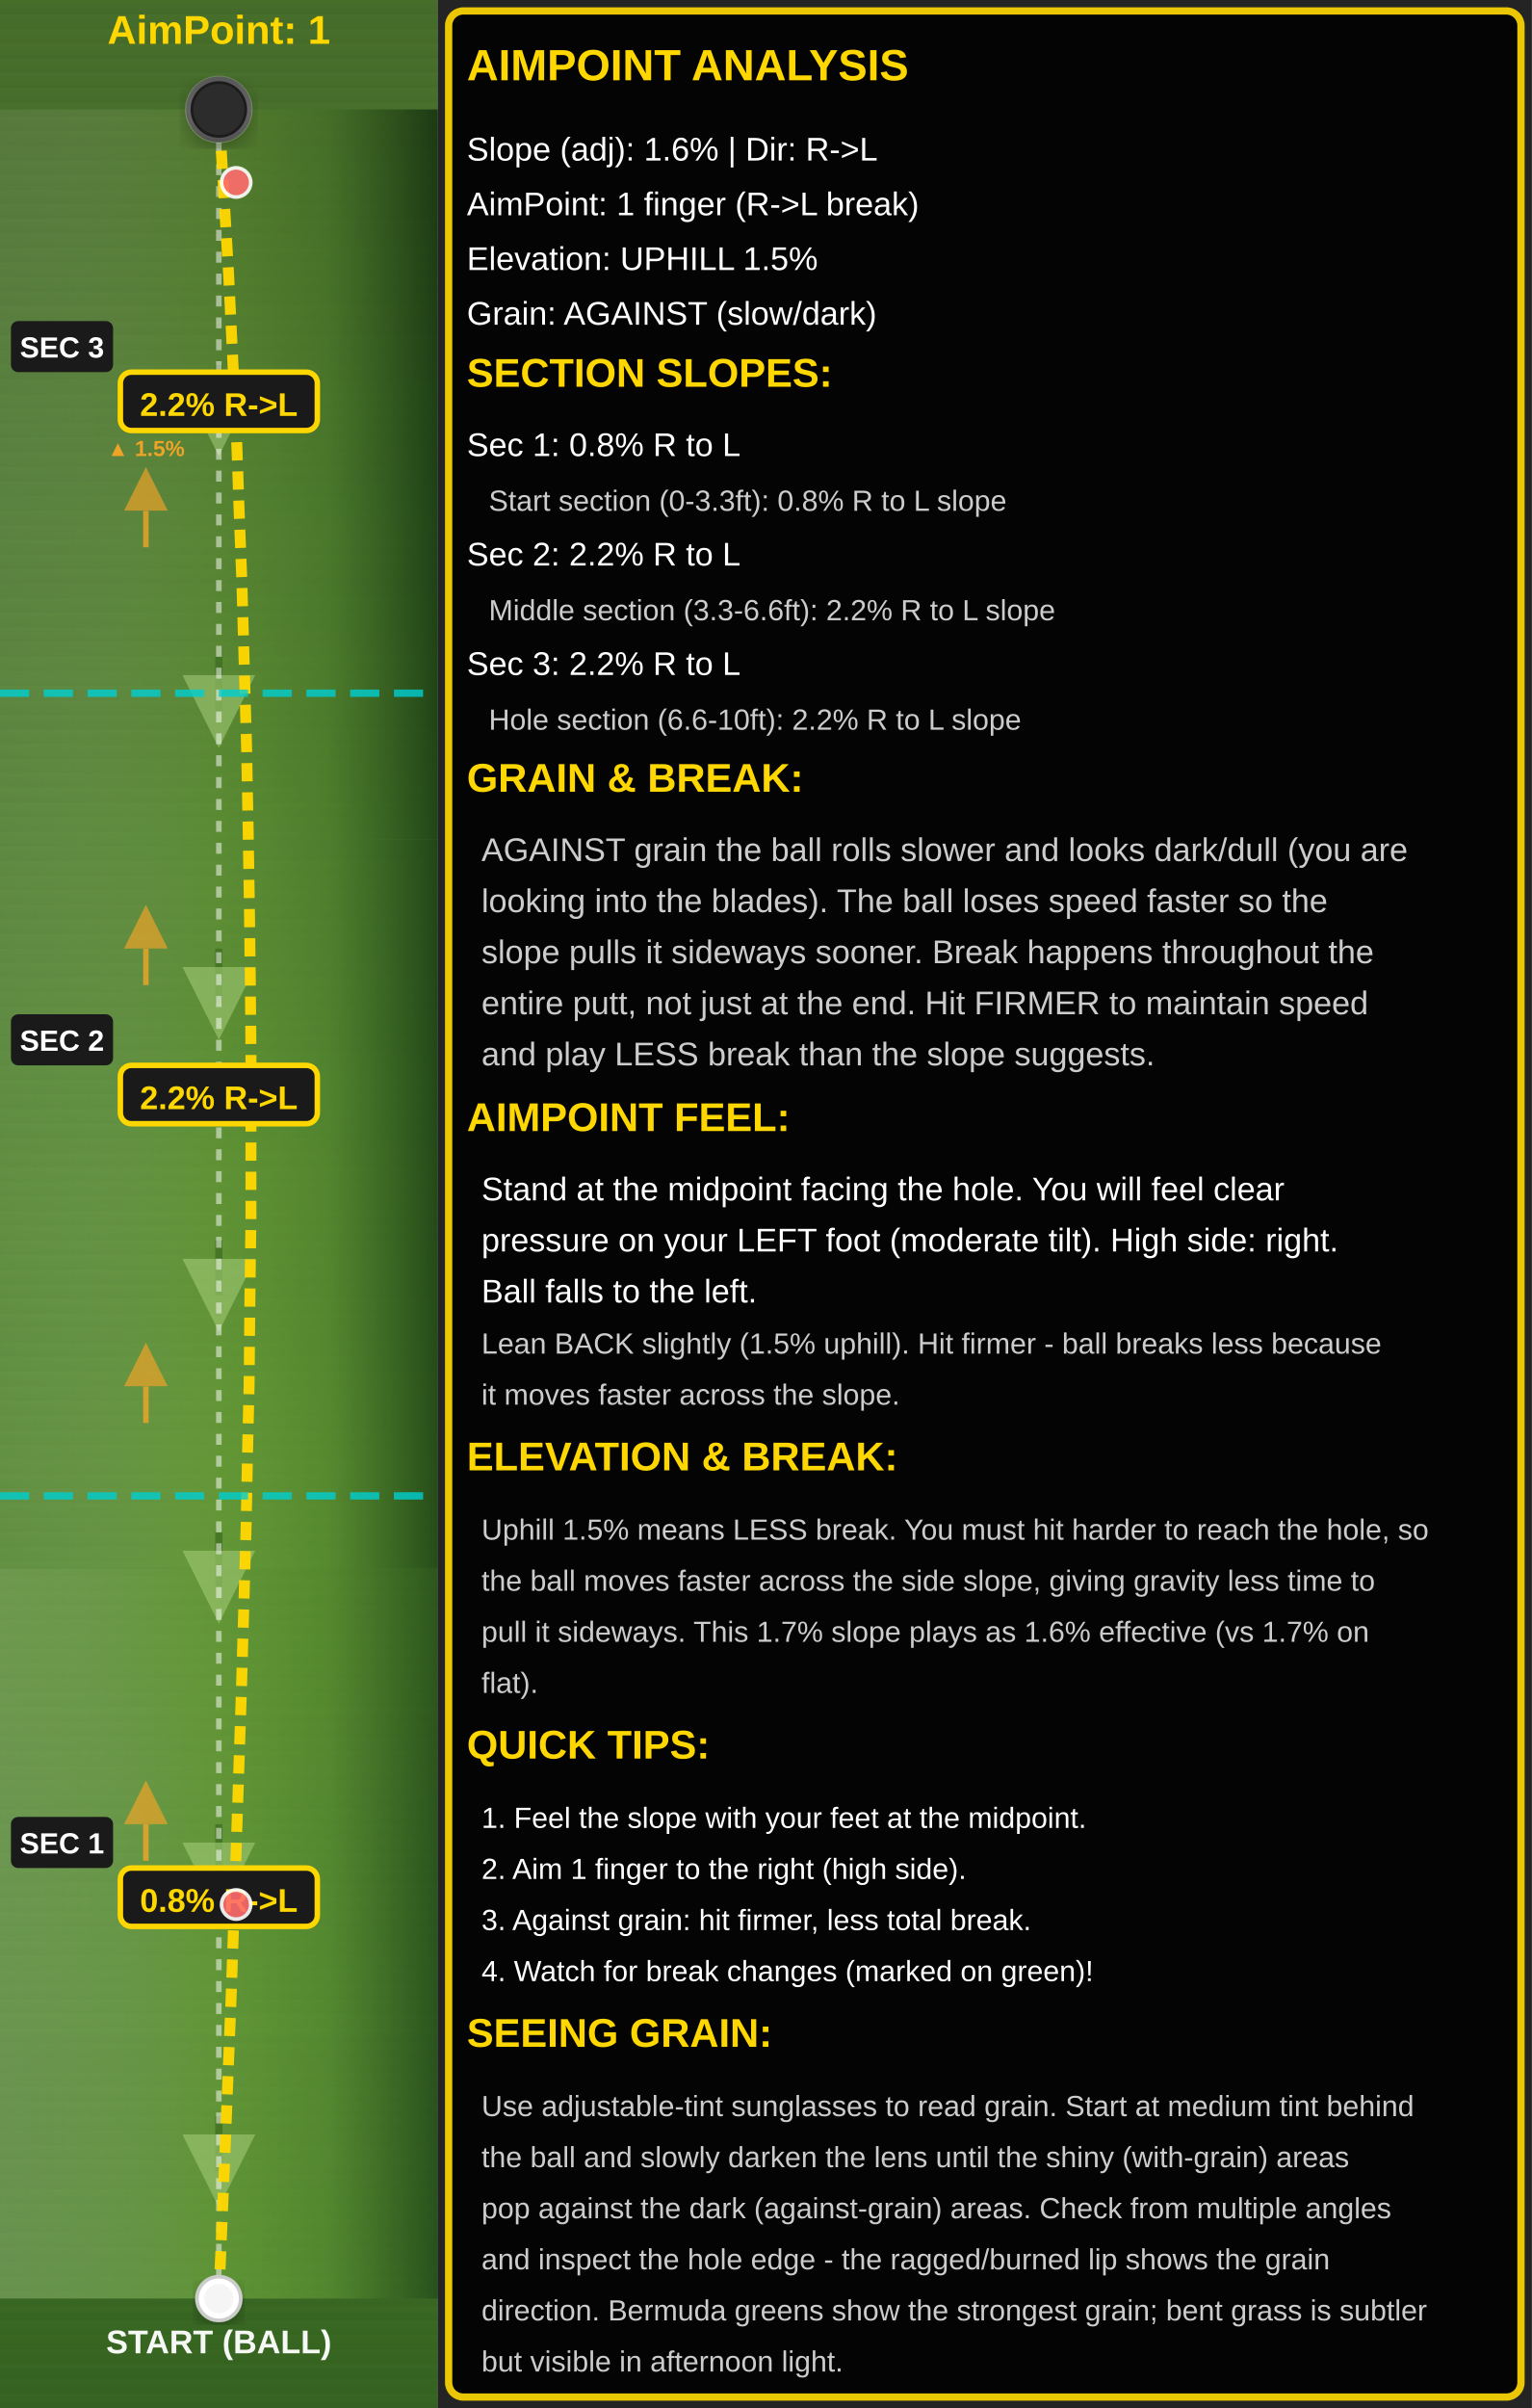
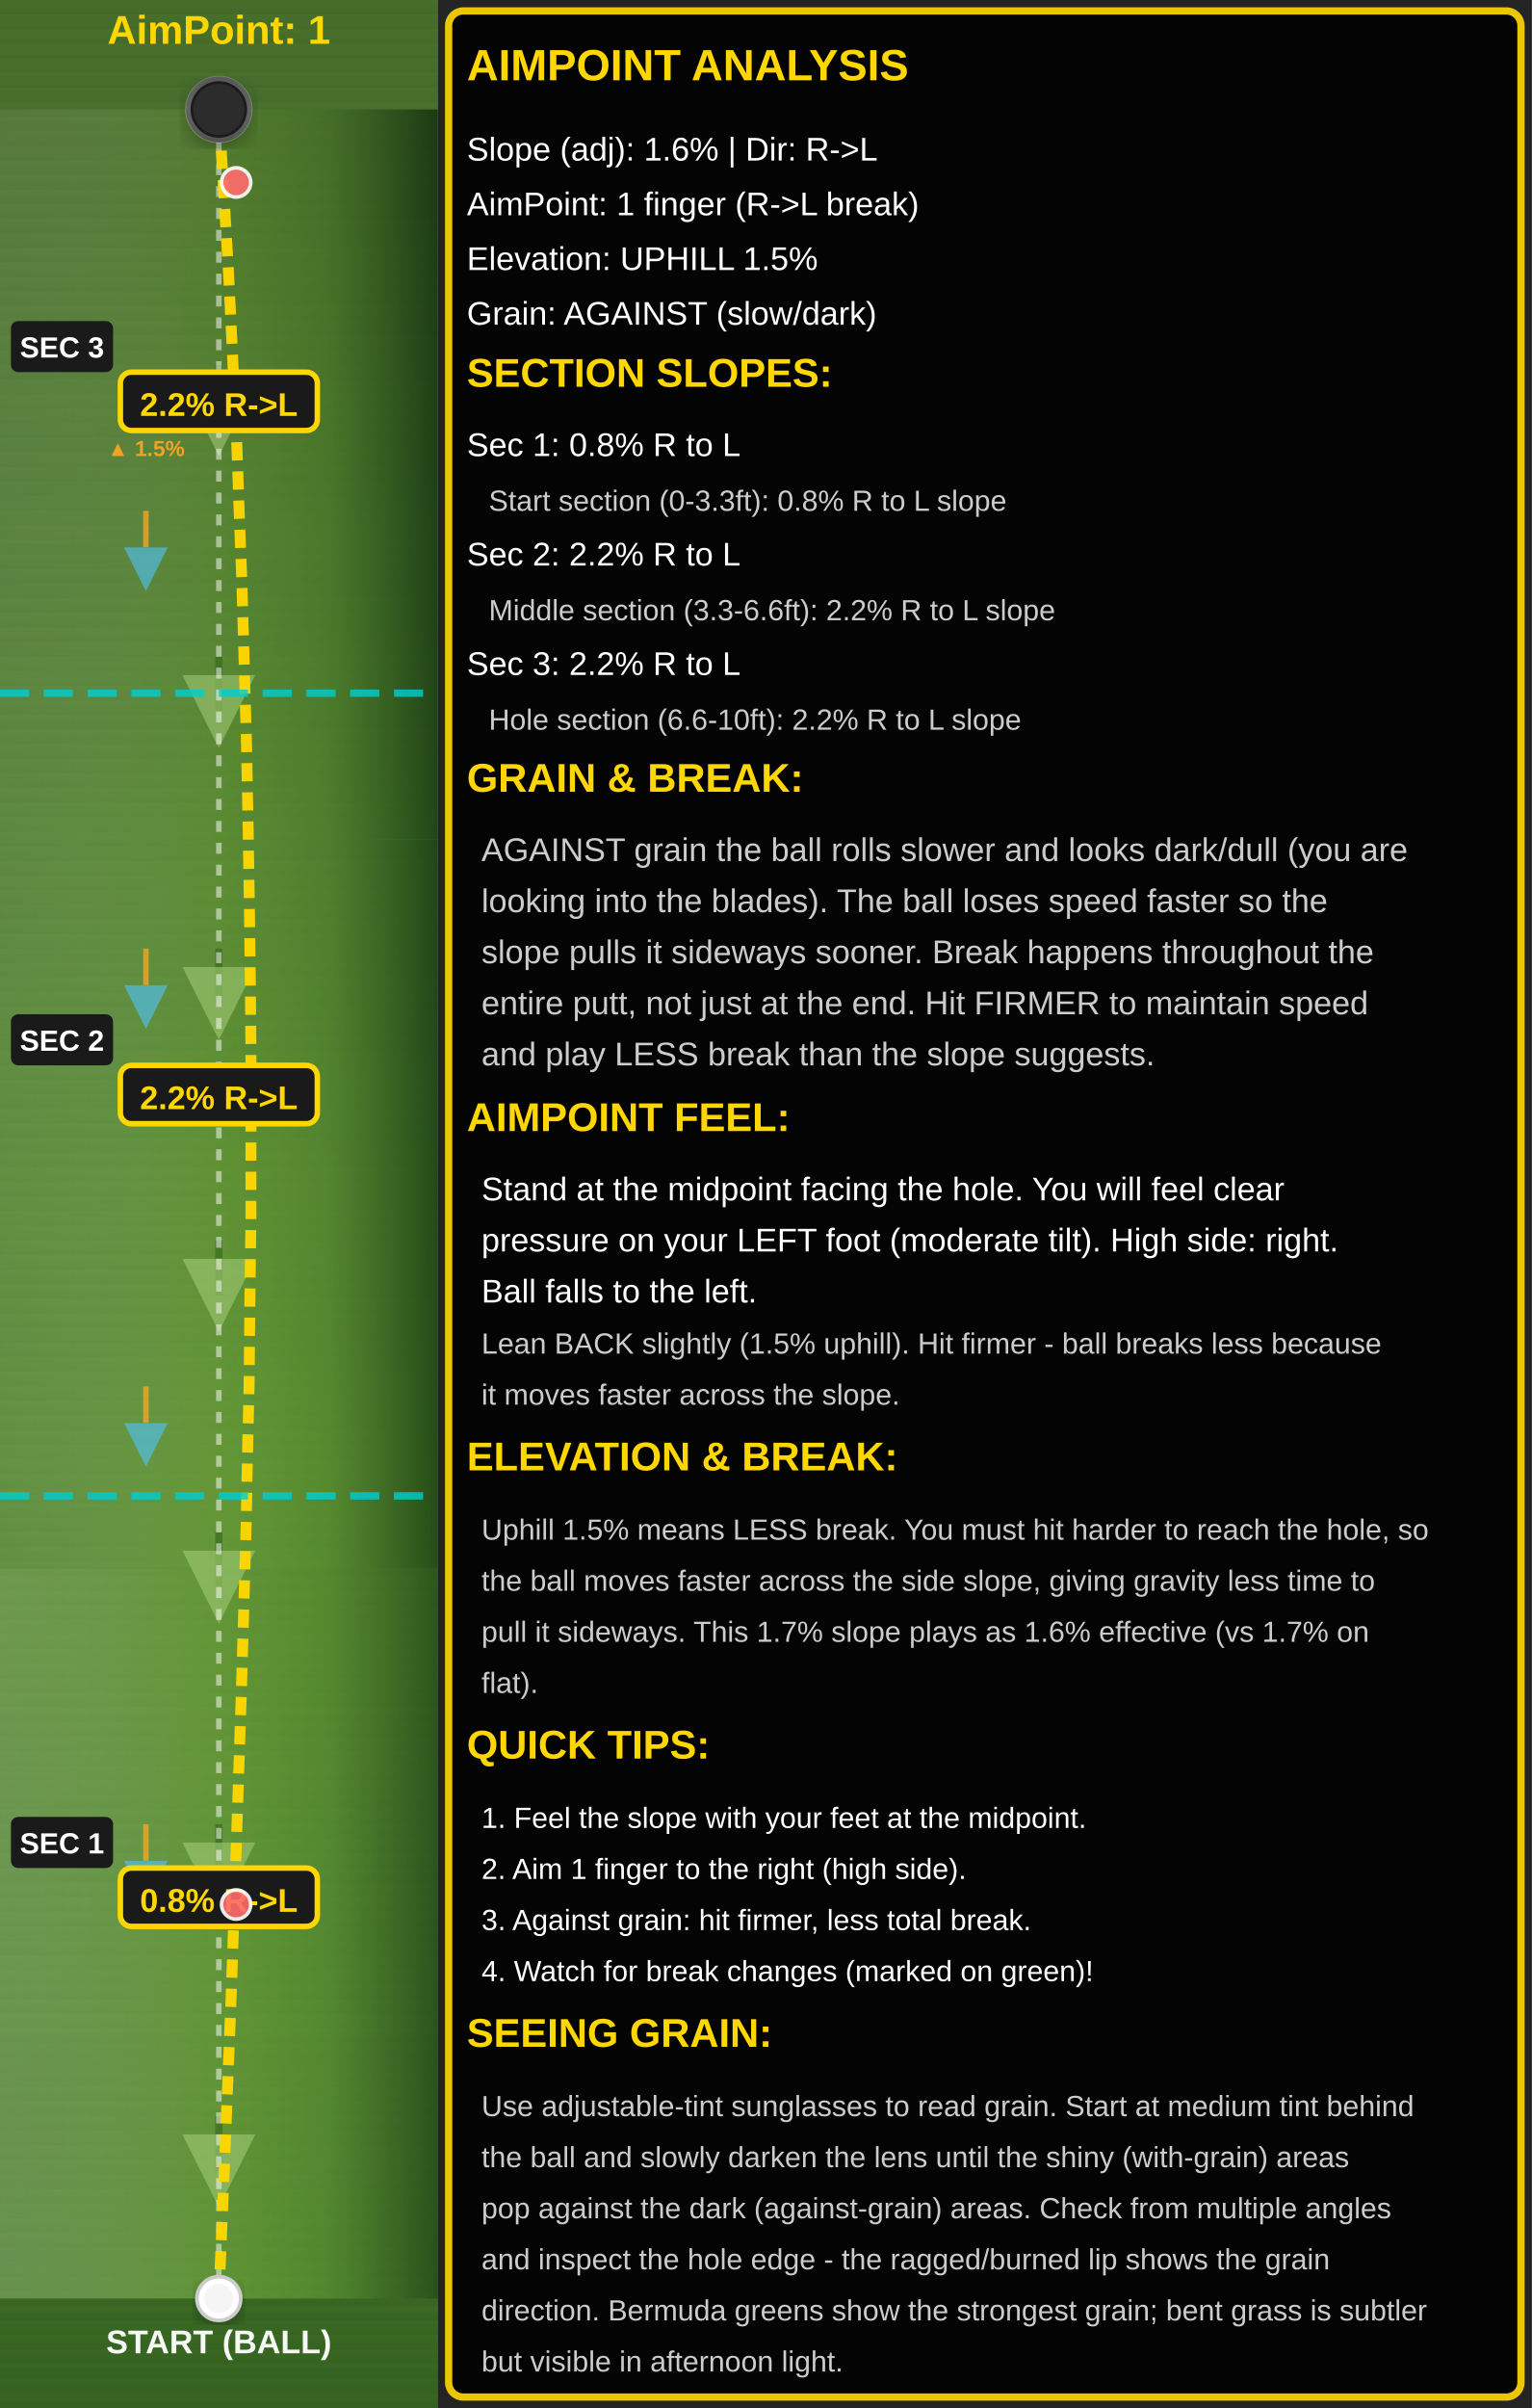
<svg xmlns="http://www.w3.org/2000/svg" width="420" height="660">
  <defs>
    <linearGradient id="baseGreen" x1="0%" y1="0%" x2="0%" y2="100%">
      <stop offset="0%" style="stop-color:#689F38;stop-opacity:1" />
      <stop offset="50%" style="stop-color:#558B2F;stop-opacity:1" />
      <stop offset="100%" style="stop-color:#4A7C27;stop-opacity:1" />
    </linearGradient>
    <linearGradient id="grainGradient" x1="0%" y1="0%" x2="0%" y2="100%">
      <stop offset="0%" style="stop-color:#0D1F0A;stop-opacity:0.7" />
      <stop offset="30%" style="stop-color:#1B3D14;stop-opacity:0.6" />
      <stop offset="60%" style="stop-color:#2E5A1F;stop-opacity:0.45" />
      <stop offset="100%" style="stop-color:#3E7B2F;stop-opacity:0.3" />
    </linearGradient>
    <linearGradient id="elevationGradient" x1="0%" y1="0%" x2="0%" y2="100%">
      <stop offset="0%" style="stop-color:#AED581;stop-opacity:0.22" />
      <stop offset="50%" style="stop-color:#689F38;stop-opacity:0.49" />
      <stop offset="100%" style="stop-color:#1B3D14;stop-opacity:0.75" />
    </linearGradient>
    <linearGradient id="breakGradientSec1" x1="0%" y1="0%" x2="100%" y2="0%">
      <stop offset="0%" style="stop-color:#C5E1A5;stop-opacity:0.41" />
      <stop offset="25%" style="stop-color:#AED581;stop-opacity:0.472" />
      <stop offset="50%" style="stop-color:#8BC34A;stop-opacity:0.565" />
      <stop offset="75%" style="stop-color:#689F38;stop-opacity:0.642" />
      <stop offset="100%" style="stop-color:#1B3D14;stop-opacity:0.72" />
    </linearGradient>
    <linearGradient id="breakGradientSec2" x1="0%" y1="0%" x2="100%" y2="0%">
      <stop offset="0%" style="stop-color:#C5E1A5;stop-opacity:0.284" />
      <stop offset="25%" style="stop-color:#AED581;stop-opacity:0.405" />
      <stop offset="50%" style="stop-color:#8BC34A;stop-opacity:0.586" />
      <stop offset="75%" style="stop-color:#689F38;stop-opacity:0.737" />
      <stop offset="100%" style="stop-color:#1B3D14;stop-opacity:0.888" />
    </linearGradient>
    <linearGradient id="breakGradientSec3" x1="0%" y1="0%" x2="100%" y2="0%">
      <stop offset="0%" style="stop-color:#C5E1A5;stop-opacity:0.284" />
      <stop offset="25%" style="stop-color:#AED581;stop-opacity:0.405" />
      <stop offset="50%" style="stop-color:#8BC34A;stop-opacity:0.586" />
      <stop offset="75%" style="stop-color:#689F38;stop-opacity:0.737" />
      <stop offset="100%" style="stop-color:#1B3D14;stop-opacity:0.888" />
    </linearGradient>
    <linearGradient id="holeGrainGradient" x1="50%" y1="0%" x2="50%" y2="100%">
      <stop offset="0%" style="stop-color:#999999;stop-opacity:0.6" />
      <stop offset="50%" style="stop-color:#CCCCCC;stop-opacity:0.5" />
      <stop offset="100%" style="stop-color:#FFFFFF;stop-opacity:0.3" />
    </linearGradient>
    <filter id="shadow">
      <feDropShadow dx="0" dy="2" stdDeviation="3" flood-opacity="0.3" />
    </filter>
    <marker id="arrowhead-grain" markerWidth="10" markerHeight="10" refX="5" refY="5" orient="auto">
      <polygon points="0,0 10,5 0,10" fill="#AED581" opacity="0.7" />
    </marker>
    <marker id="arrowhead-elev-up" markerWidth="8" markerHeight="8" refX="4" refY="8" orient="0">
      <polygon points="4,0 8,8 0,8" fill="#FFA726" opacity="0.85" />
    </marker>
    <marker id="arrowhead-elev-down" markerWidth="8" markerHeight="8" refX="4" refY="0" orient="0">
      <polygon points="0,0 8,0 4,8" fill="#4FC3F7" opacity="0.85" />
    </marker>
    <pattern id="grassTexture" x="0" y="0" width="4" height="4" patternUnits="userSpaceOnUse">
      <rect width="4" height="4" fill="url(#baseGreen)" opacity="0.95" />
      <line x1="0" y1="2" x2="4" y2="2" stroke="#5A9B3F" stroke-width="0.5" opacity="0.3" />
    </pattern>
  </defs>
  <rect width="120" height="660" fill="url(#baseGreen)" />
  <rect width="120" height="660" fill="url(#grassTexture)" opacity="0.3" />
  <rect width="120" height="660" fill="url(#elevationGradient)" opacity="0.7" />
  <rect x="0" y="430.0" width="120" height="200.0" fill="url(#breakGradientSec1)" opacity="1.0" />
  <rect x="0" y="230.0" width="120" height="200.0" fill="url(#breakGradientSec2)" opacity="1.0" />
  <rect x="0" y="30" width="120" height="200.0" fill="url(#breakGradientSec3)" opacity="1.0" />
  <rect width="120" height="660" fill="url(#grainGradient)" opacity="0.6" />
  <line x1="60.0" y1="100" x2="60.0" y2="115" stroke="#3A6B1F" stroke-width="2" opacity="0.7" marker-end="url(#arrowhead-grain)" />
  <line x1="60.0" y1="180" x2="60.0" y2="195" stroke="#3A6B1F" stroke-width="2" opacity="0.7" marker-end="url(#arrowhead-grain)" />
  <line x1="60.0" y1="260" x2="60.0" y2="275" stroke="#3A6B1F" stroke-width="2" opacity="0.7" marker-end="url(#arrowhead-grain)" />
  <line x1="60.0" y1="340" x2="60.0" y2="355" stroke="#3A6B1F" stroke-width="2" opacity="0.7" marker-end="url(#arrowhead-grain)" />
  <line x1="60.0" y1="420" x2="60.0" y2="435" stroke="#3A6B1F" stroke-width="2" opacity="0.7" marker-end="url(#arrowhead-grain)" />
  <line x1="60.0" y1="500" x2="60.0" y2="515" stroke="#3A6B1F" stroke-width="2" opacity="0.7" marker-end="url(#arrowhead-grain)" />
  <line x1="60.0" y1="580" x2="60.0" y2="595" stroke="#3A6B1F" stroke-width="2" opacity="0.7" marker-end="url(#arrowhead-grain)" />
-   <line x1="40.0" y1="150" x2="40.0" y2="140" stroke="#FFA726" stroke-width="1.5" opacity="0.72" marker-end="url(#arrowhead-elev-up)" />
-   <line x1="40.0" y1="270" x2="40.0" y2="260" stroke="#FFA726" stroke-width="1.5" opacity="0.72" marker-end="url(#arrowhead-elev-up)" />
-   <line x1="40.0" y1="390" x2="40.0" y2="380" stroke="#FFA726" stroke-width="1.5" opacity="0.72" marker-end="url(#arrowhead-elev-up)" />
-   <line x1="40.0" y1="510" x2="40.0" y2="500" stroke="#FFA726" stroke-width="1.5" opacity="0.72" marker-end="url(#arrowhead-elev-up)" />
+   <line x1="40.0" y1="140" x2="40.0" y2="150" stroke="#FFA726" stroke-width="1.5" opacity="0.72" marker-end="url(#arrowhead-elev-down)" />
+   <line x1="40.0" y1="260" x2="40.0" y2="270" stroke="#FFA726" stroke-width="1.5" opacity="0.72" marker-end="url(#arrowhead-elev-down)" />
+   <line x1="40.0" y1="380" x2="40.0" y2="390" stroke="#FFA726" stroke-width="1.5" opacity="0.72" marker-end="url(#arrowhead-elev-down)" />
+   <line x1="40.0" y1="500" x2="40.0" y2="510" stroke="#FFA726" stroke-width="1.5" opacity="0.72" marker-end="url(#arrowhead-elev-down)" />
  <text x="40.0" y="125" font-family="Arial, sans-serif" font-size="6" fill="#FFA726" text-anchor="middle" font-weight="bold" opacity="0.9">▲ 1.5%</text>
  <line x1="60.0" y1="630" x2="60.0" y2="30.0" stroke="#FFFFFF" stroke-width="1.5" stroke-dasharray="3,3" opacity="0.5" />
  <path d="M 60.0 630.0 C 60.5 617.5, 61.1 604.6, 61.6 592.0 C 62.2 577.0, 62.8 561.5, 63.4 546.5 C 63.8 533.9, 64.3 521.0, 64.7 508.5 C 65.2 493.4, 65.7 477.9, 66.2 462.9 C 66.6 447.9, 67.1 432.4, 67.5 417.3 C 67.7 404.8, 68.0 391.9, 68.3 379.4 C 68.4 364.3, 68.6 348.8, 68.8 333.8 C 68.8 318.8, 68.8 303.3, 68.8 288.2 C 68.7 275.7, 68.6 262.8, 68.4 250.3 C 68.2 235.2, 67.9 219.7, 67.6 204.7 C 67.2 189.6, 66.7 174.2, 66.3 159.1 C 65.8 146.6, 65.3 133.7, 64.9 121.1 C 64.2 106.1, 63.4 90.6, 62.7 75.6 C 61.8 60.5, 60.9 45.0, 60.0 30.0" stroke="#FFD700" stroke-width="3" fill="none" stroke-dasharray="5,3" opacity="0.95" />
  <line x1="0" y1="410.0" x2="120" y2="410.0" stroke="#00CED1" stroke-width="2" opacity="0.8" stroke-dasharray="8,4" />
  <line x1="0" y1="190.0" x2="120" y2="190.0" stroke="#00CED1" stroke-width="2" opacity="0.8" stroke-dasharray="8,4" />
  <rect x="3" y="498.0" width="28" height="14" fill="#1A1A1A" rx="2" />
  <text x="17" y="508.0" font-family="Arial, sans-serif" font-size="8" fill="#FFFFFF" text-anchor="middle" font-weight="bold">SEC 1</text>
  <rect x="33.0" y="512.0" width="54" height="16" fill="#1A1A1A" rx="3" stroke="#FFD700" stroke-width="1.5" />
  <text x="60.0" y="524.0" font-family="Arial, sans-serif" font-size="9" fill="#FFD700" text-anchor="middle" font-weight="bold">0.8% R-&gt;L</text>
  <rect x="3" y="278.0" width="28" height="14" fill="#1A1A1A" rx="2" />
  <text x="17" y="288.0" font-family="Arial, sans-serif" font-size="8" fill="#FFFFFF" text-anchor="middle" font-weight="bold">SEC 2</text>
  <rect x="33.0" y="292.0" width="54" height="16" fill="#1A1A1A" rx="3" stroke="#FFD700" stroke-width="1.5" />
  <text x="60.0" y="304.0" font-family="Arial, sans-serif" font-size="9" fill="#FFD700" text-anchor="middle" font-weight="bold">2.2% R-&gt;L</text>
  <rect x="3" y="88.0" width="28" height="14" fill="#1A1A1A" rx="2" />
  <text x="17" y="98.0" font-family="Arial, sans-serif" font-size="8" fill="#FFFFFF" text-anchor="middle" font-weight="bold">SEC 3</text>
  <rect x="33.0" y="102.0" width="54" height="16" fill="#1A1A1A" rx="3" stroke="#FFD700" stroke-width="1.5" />
  <text x="60.0" y="114.0" font-family="Arial, sans-serif" font-size="9" fill="#FFD700" text-anchor="middle" font-weight="bold">2.2% R-&gt;L</text>
  <circle cx="64.739" cy="522" r="4" fill="#FF6B6B" opacity="0.9" stroke="#FFFFFF" stroke-width="1" />
  <circle cx="64.739" cy="50" r="4" fill="#FF6B6B" opacity="0.9" stroke="#FFFFFF" stroke-width="1" />
  <text x="60.0" y="12" font-family="Arial, sans-serif" font-size="11" fill="#FFD700" text-anchor="middle" font-weight="bold">AimPoint: 1</text>
  <circle cx="60.0" cy="30.0" r="9" fill="#1A1A1A" filter="url(#shadow)" />
  <circle cx="60.0" cy="30.0" r="7" fill="#2C2C2C" />
  <circle cx="60.0" cy="30.0" r="8.5" fill="none" stroke="url(#holeGrainGradient)" stroke-width="1.5" opacity="0.8" />
  <circle cx="60.0" cy="630" r="6" fill="#FFFFFF" stroke="#CCCCCC" stroke-width="1" filter="url(#shadow)" />
  <circle cx="60.0" cy="630" r="4" fill="#F5F5F5" />
  <text x="60.0" y="645" font-family="Arial, sans-serif" font-size="9" fill="#FFFFFF" text-anchor="middle" font-weight="bold" opacity="0.95">START (BALL)</text>
  <rect x="120" y="0" width="300" height="660" fill="#1A1A1A" opacity="0.95" />
  <rect x="123" y="3" width="294" height="654" fill="#000000" opacity="0.9" rx="4" stroke="#FFD700" stroke-width="2" />
  <text x="128" y="22" font-family="Arial, sans-serif" font-size="12" fill="#FFD700" font-weight="bold">AIMPOINT ANALYSIS</text>
  <text x="128" y="44" font-family="Arial, sans-serif" font-size="9" fill="#FFFFFF">Slope (adj): 1.6%  |  Dir: R-&gt;L</text>
  <text x="128" y="59" font-family="Arial, sans-serif" font-size="9" fill="#FFFFFF">AimPoint: 1 finger (R-&gt;L break)</text>
  <text x="128" y="74" font-family="Arial, sans-serif" font-size="9" fill="#FFFFFF">Elevation: UPHILL 1.5%</text>
  <text x="128" y="89" font-family="Arial, sans-serif" font-size="9" fill="#FFFFFF">Grain: AGAINST (slow/dark)</text>
  <text x="128" y="106" font-family="Arial, sans-serif" font-size="11" fill="#FFD700" font-weight="bold">SECTION SLOPES:</text>
  <text x="128" y="125" font-family="Arial, sans-serif" font-size="9" fill="#FFFFFF">Sec 1: 0.8% R to L</text>
  <text x="134" y="140" font-family="Arial, sans-serif" font-size="8" fill="#CCCCCC">Start section (0-3.3ft): 0.8% R to L slope</text>
  <text x="128" y="155" font-family="Arial, sans-serif" font-size="9" fill="#FFFFFF">Sec 2: 2.2% R to L</text>
  <text x="134" y="170" font-family="Arial, sans-serif" font-size="8" fill="#CCCCCC">Middle section (3.3-6.6ft): 2.2% R to L slope</text>
  <text x="128" y="185" font-family="Arial, sans-serif" font-size="9" fill="#FFFFFF">Sec 3: 2.2% R to L</text>
  <text x="134" y="200" font-family="Arial, sans-serif" font-size="8" fill="#CCCCCC">Hole section (6.6-10ft): 2.2% R to L slope</text>
  <text x="128" y="217" font-family="Arial, sans-serif" font-size="11" fill="#FFD700" font-weight="bold">GRAIN &amp; BREAK:</text>
  <text x="132" y="236" font-family="Arial, sans-serif" font-size="9" fill="#CCCCCC">AGAINST grain the ball rolls slower and looks dark/dull (you are</text>
  <text x="132" y="250" font-family="Arial, sans-serif" font-size="9" fill="#CCCCCC">looking into the blades). The ball loses speed faster so the</text>
  <text x="132" y="264" font-family="Arial, sans-serif" font-size="9" fill="#CCCCCC">slope pulls it sideways sooner. Break happens throughout the</text>
  <text x="132" y="278" font-family="Arial, sans-serif" font-size="9" fill="#CCCCCC">entire putt, not just at the end. Hit FIRMER to maintain speed</text>
  <text x="132" y="292" font-family="Arial, sans-serif" font-size="9" fill="#CCCCCC">and play LESS break than the slope suggests.</text>
  <text x="128" y="310" font-family="Arial, sans-serif" font-size="11" fill="#FFD700" font-weight="bold">AIMPOINT FEEL:</text>
  <text x="132" y="329" font-family="Arial, sans-serif" font-size="9" fill="#FFFFFF">Stand at the midpoint facing the hole. You will feel clear</text>
  <text x="132" y="343" font-family="Arial, sans-serif" font-size="9" fill="#FFFFFF">pressure on your LEFT foot (moderate tilt). High side: right.</text>
  <text x="132" y="357" font-family="Arial, sans-serif" font-size="9" fill="#FFFFFF">Ball falls to the left.</text>
  <text x="132" y="371" font-family="Arial, sans-serif" font-size="8" fill="#CCCCCC">Lean BACK slightly (1.5% uphill). Hit firmer - ball breaks less because</text>
  <text x="132" y="385" font-family="Arial, sans-serif" font-size="8" fill="#CCCCCC">it moves faster across the slope.</text>
  <text x="128" y="403" font-family="Arial, sans-serif" font-size="11" fill="#FFD700" font-weight="bold">ELEVATION &amp; BREAK:</text>
  <text x="132" y="422" font-family="Arial, sans-serif" font-size="8" fill="#CCCCCC">Uphill 1.5% means LESS break. You must hit harder to reach the hole, so</text>
  <text x="132" y="436" font-family="Arial, sans-serif" font-size="8" fill="#CCCCCC">the ball moves faster across the side slope, giving gravity less time to</text>
  <text x="132" y="450" font-family="Arial, sans-serif" font-size="8" fill="#CCCCCC">pull it sideways. This 1.7% slope plays as 1.6% effective (vs 1.7% on</text>
  <text x="132" y="464" font-family="Arial, sans-serif" font-size="8" fill="#CCCCCC">flat).</text>
  <text x="128" y="482" font-family="Arial, sans-serif" font-size="11" fill="#FFD700" font-weight="bold">QUICK TIPS:</text>
  <text x="132" y="501" font-family="Arial, sans-serif" font-size="8" fill="#FFFFFF">1. Feel the slope with your feet at the midpoint.</text>
  <text x="132" y="515" font-family="Arial, sans-serif" font-size="8" fill="#FFFFFF">2. Aim 1 finger to the right (high side).</text>
  <text x="132" y="529" font-family="Arial, sans-serif" font-size="8" fill="#FFFFFF">3. Against grain: hit firmer, less total break.</text>
  <text x="132" y="543" font-family="Arial, sans-serif" font-size="8" fill="#FFFFFF">4. Watch for break changes (marked on green)!</text>
  <text x="128" y="561" font-family="Arial, sans-serif" font-size="11" fill="#FFD700" font-weight="bold">SEEING GRAIN:</text>
  <text x="132" y="580" font-family="Arial, sans-serif" font-size="8" fill="#CCCCCC">Use adjustable-tint sunglasses to read grain. Start at medium tint behind</text>
  <text x="132" y="594" font-family="Arial, sans-serif" font-size="8" fill="#CCCCCC">the ball and slowly darken the lens until the shiny (with-grain) areas</text>
  <text x="132" y="608" font-family="Arial, sans-serif" font-size="8" fill="#CCCCCC">pop against the dark (against-grain) areas. Check from multiple angles</text>
  <text x="132" y="622" font-family="Arial, sans-serif" font-size="8" fill="#CCCCCC">and inspect the hole edge - the ragged/burned lip shows the grain</text>
  <text x="132" y="636" font-family="Arial, sans-serif" font-size="8" fill="#CCCCCC">direction. Bermuda greens show the strongest grain; bent grass is subtler</text>
  <text x="132" y="650" font-family="Arial, sans-serif" font-size="8" fill="#CCCCCC">but visible in afternoon light.</text>
</svg>
